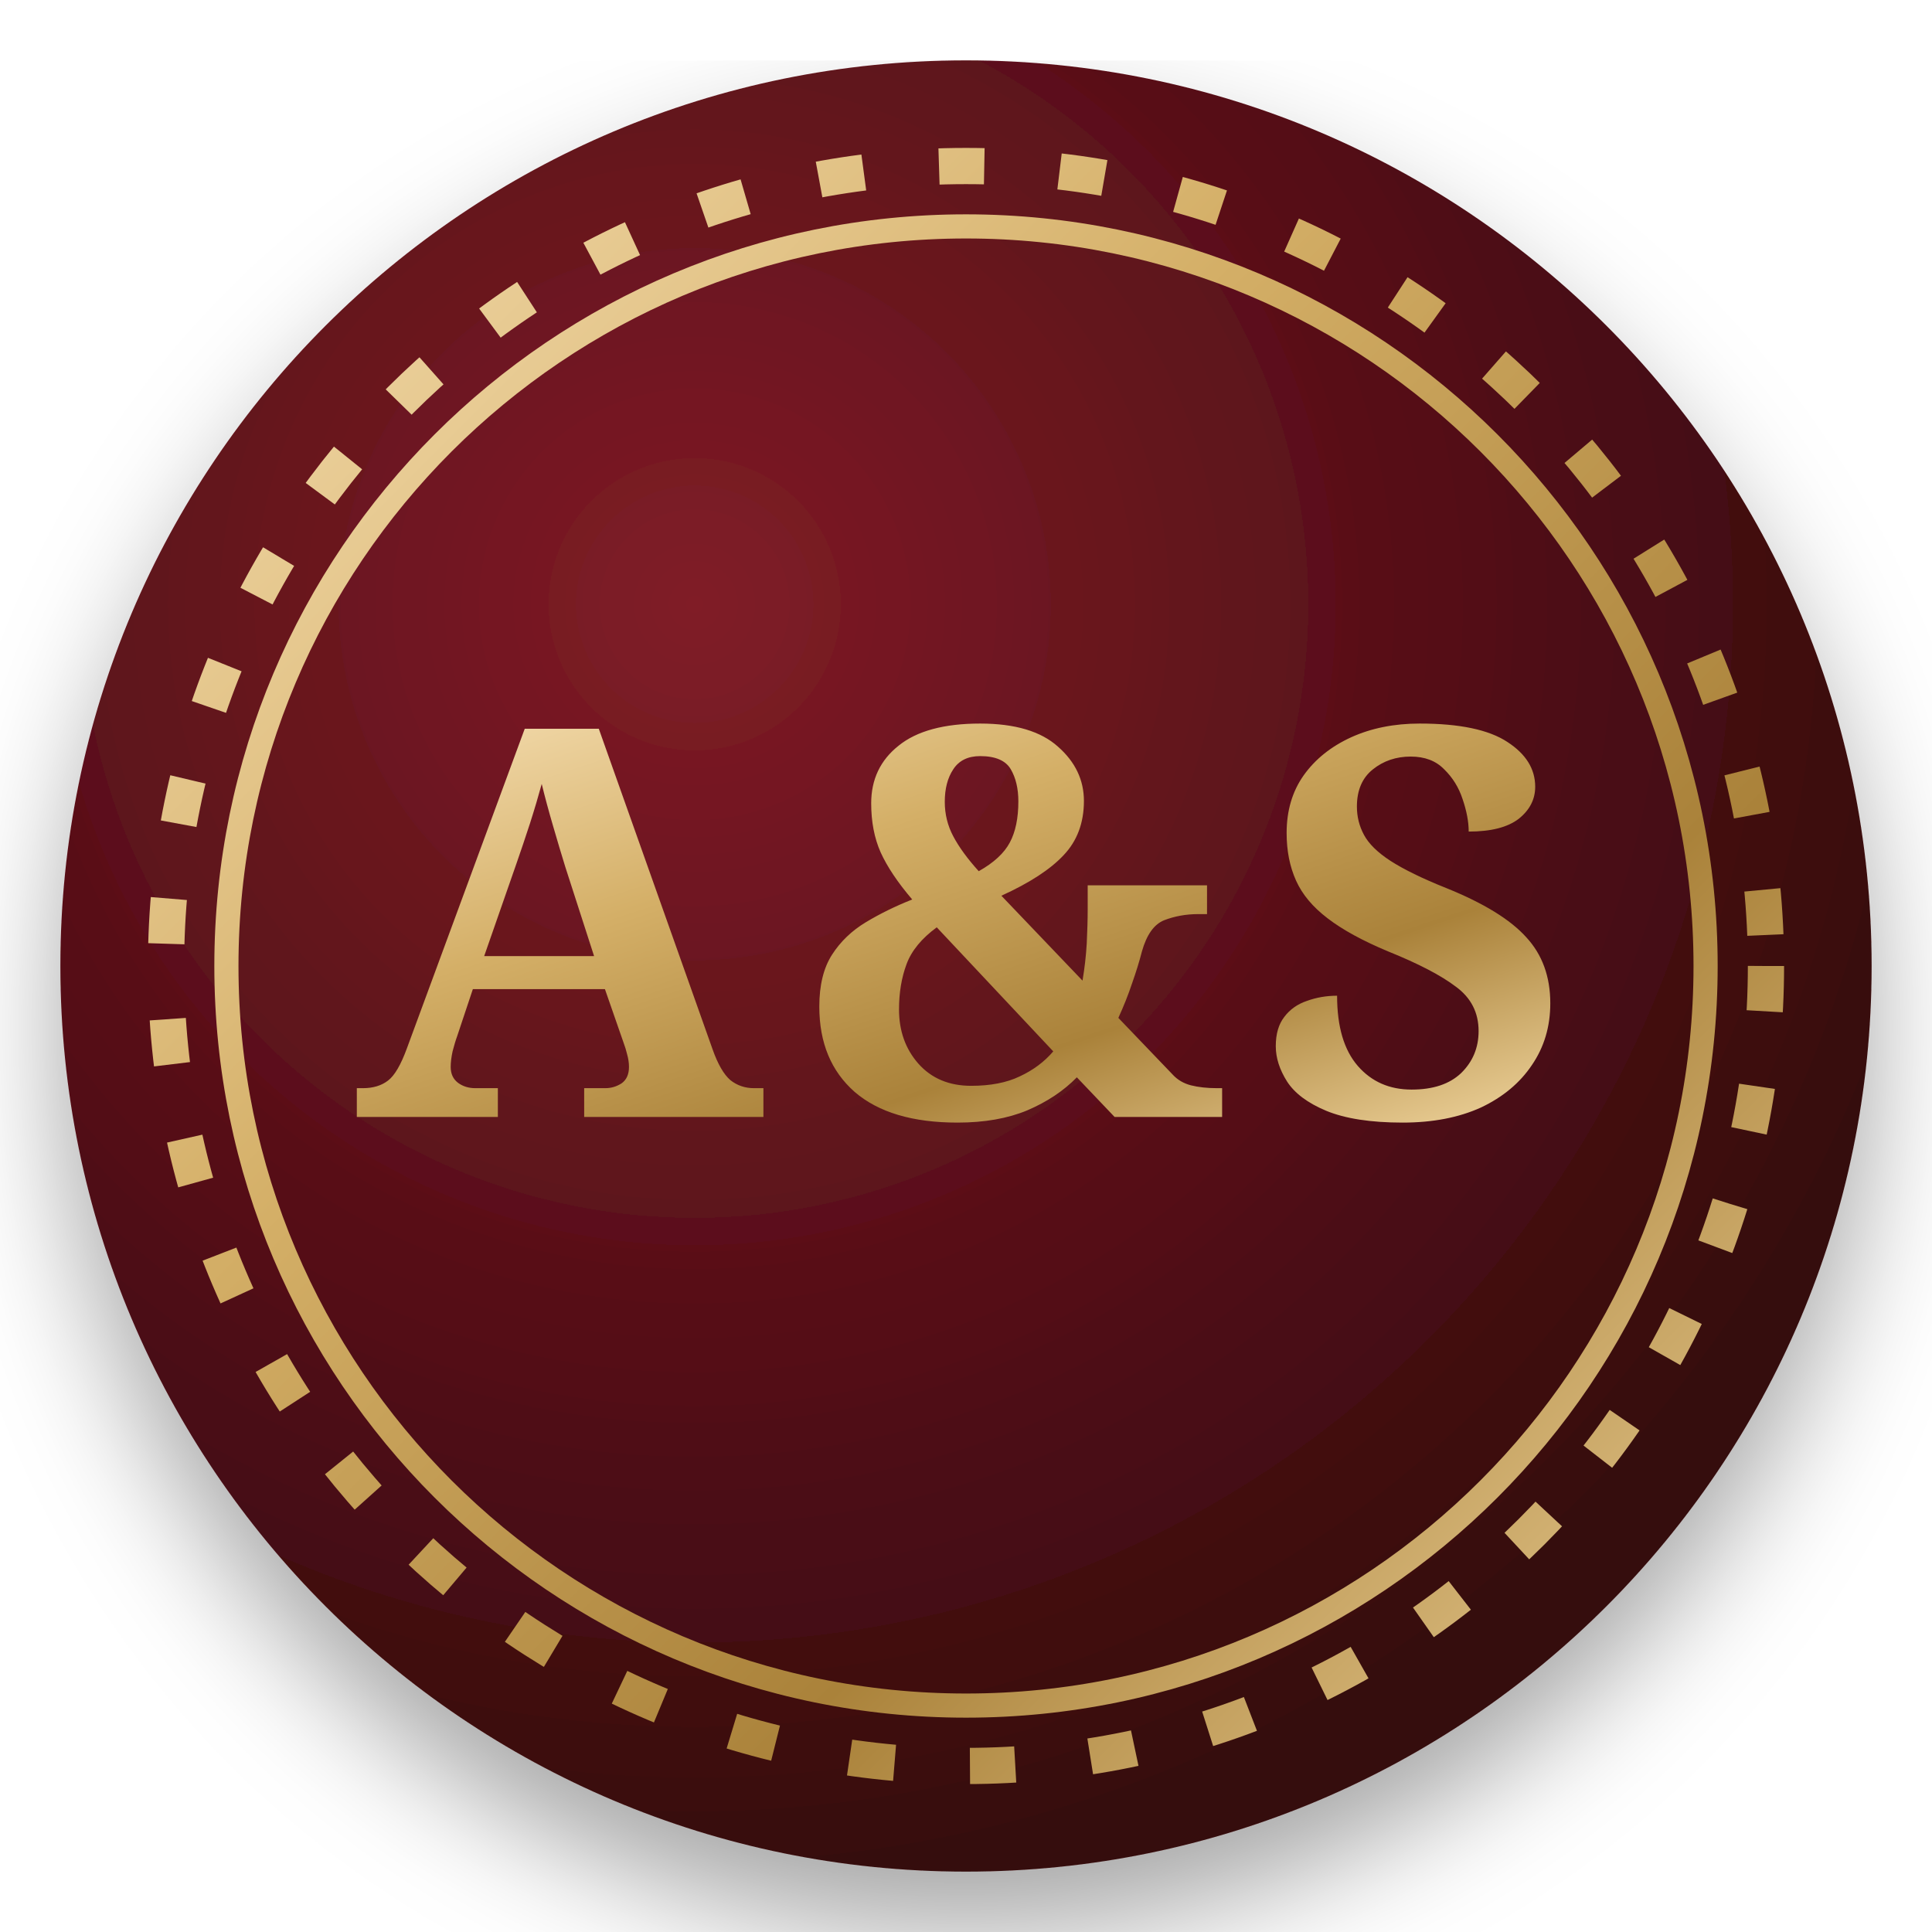
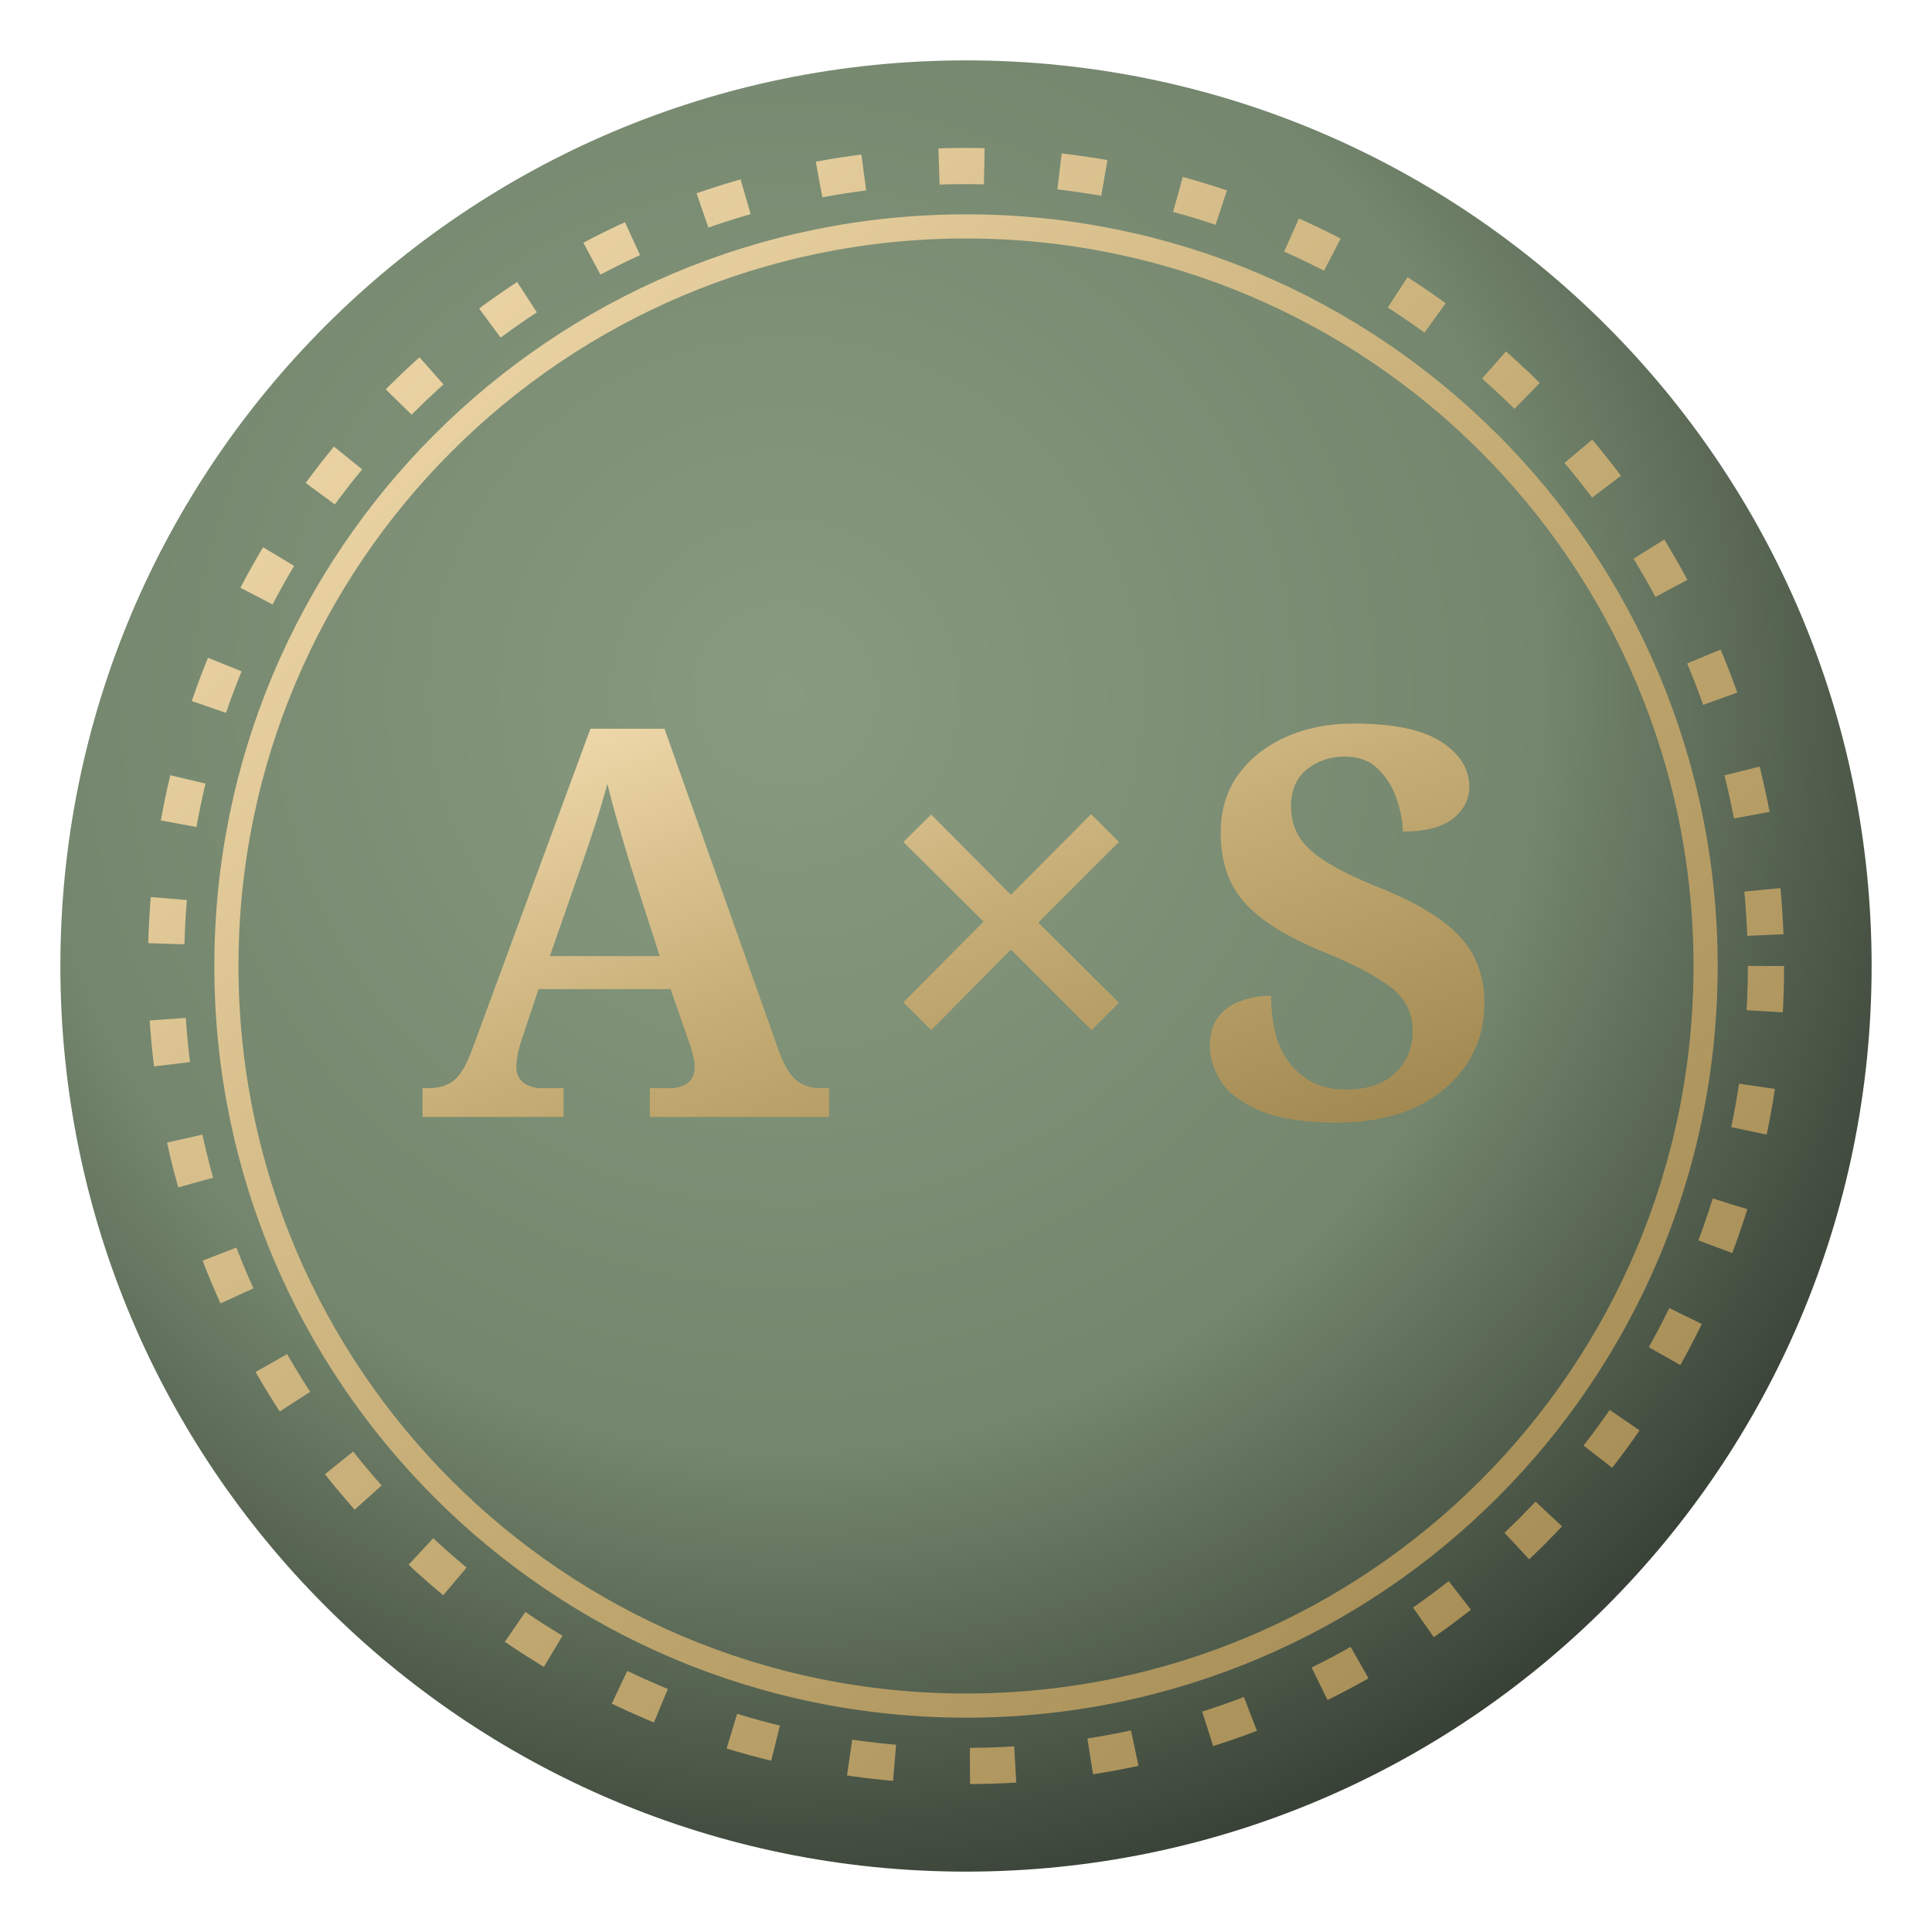
<svg xmlns="http://www.w3.org/2000/svg" viewBox="0 0 64 64" width="64" height="64">
  <defs>
-     <radialGradient id="bgGrad" cx="35%" cy="30%" r="70%">
-       <stop offset="0%" stop-color="#801c27" />
-       <stop offset="60%" stop-color="#540f17" />
-       <stop offset="100%" stop-color="#36080d" />
+     <radialGradient id="favBg" cx="40%" cy="35%" r="70%">
+       <stop offset="0%" stop-color="#889B80" />
+       <stop offset="60%" stop-color="#74866D" />
+       <stop offset="100%" stop-color="#343C32" />
    </radialGradient>
-     <linearGradient id="goldGrad" x1="0%" y1="0%" x2="100%" y2="100%">
-       <stop offset="0%" stop-color="#f6dfb3" />
-       <stop offset="35%" stop-color="#d4af67" />
-       <stop offset="70%" stop-color="#aa823a" />
-       <stop offset="100%" stop-color="#f0d59e" />
+     <linearGradient id="favGold" x1="0%" y1="0%" x2="100%" y2="100%">
+       <stop offset="0%" stop-color="#F6DFB3" />
+       <stop offset="50%" stop-color="#C6AD76" />
+       <stop offset="100%" stop-color="#9E854E" />
    </linearGradient>
-     <filter id="shadow" x="-20%" y="-20%" width="140%" height="140%">
-       <feDropShadow dx="0" dy="2" stdDeviation="2" flood-color="#000000" flood-opacity="0.35" />
-     </filter>
  </defs>
-   <circle cx="32" cy="32" r="30" fill="url(#bgGrad)" filter="url(#shadow)" />
-   <circle cx="32" cy="32" r="26.5" fill="none" stroke="url(#goldGrad)" stroke-width="1.2" stroke-dasharray="1.5 2.5" />
-   <circle cx="32" cy="32" r="24.5" fill="none" stroke="url(#goldGrad)" stroke-width="0.8" />
-   <text x="32" y="37" font-family="'Cormorant Garamond', 'Playfair Display', Georgia, serif" font-size="18" font-weight="600" fill="url(#goldGrad)" text-anchor="middle" letter-spacing="1">A&amp;S</text>
+   <circle cx="32" cy="32" r="30" fill="url(#favBg)" />
+   <circle cx="32" cy="32" r="26.5" fill="none" stroke="url(#favGold)" stroke-width="1.2" stroke-dasharray="1.5 2.5" />
+   <circle cx="32" cy="32" r="24.5" fill="none" stroke="url(#favGold)" stroke-width="0.8" />
+   <text x="32" y="37" font-family="'Cormorant Garamond', Georgia, serif" font-size="18" font-weight="600" fill="url(#favGold)" text-anchor="middle" letter-spacing="1">A×S</text>
</svg>
